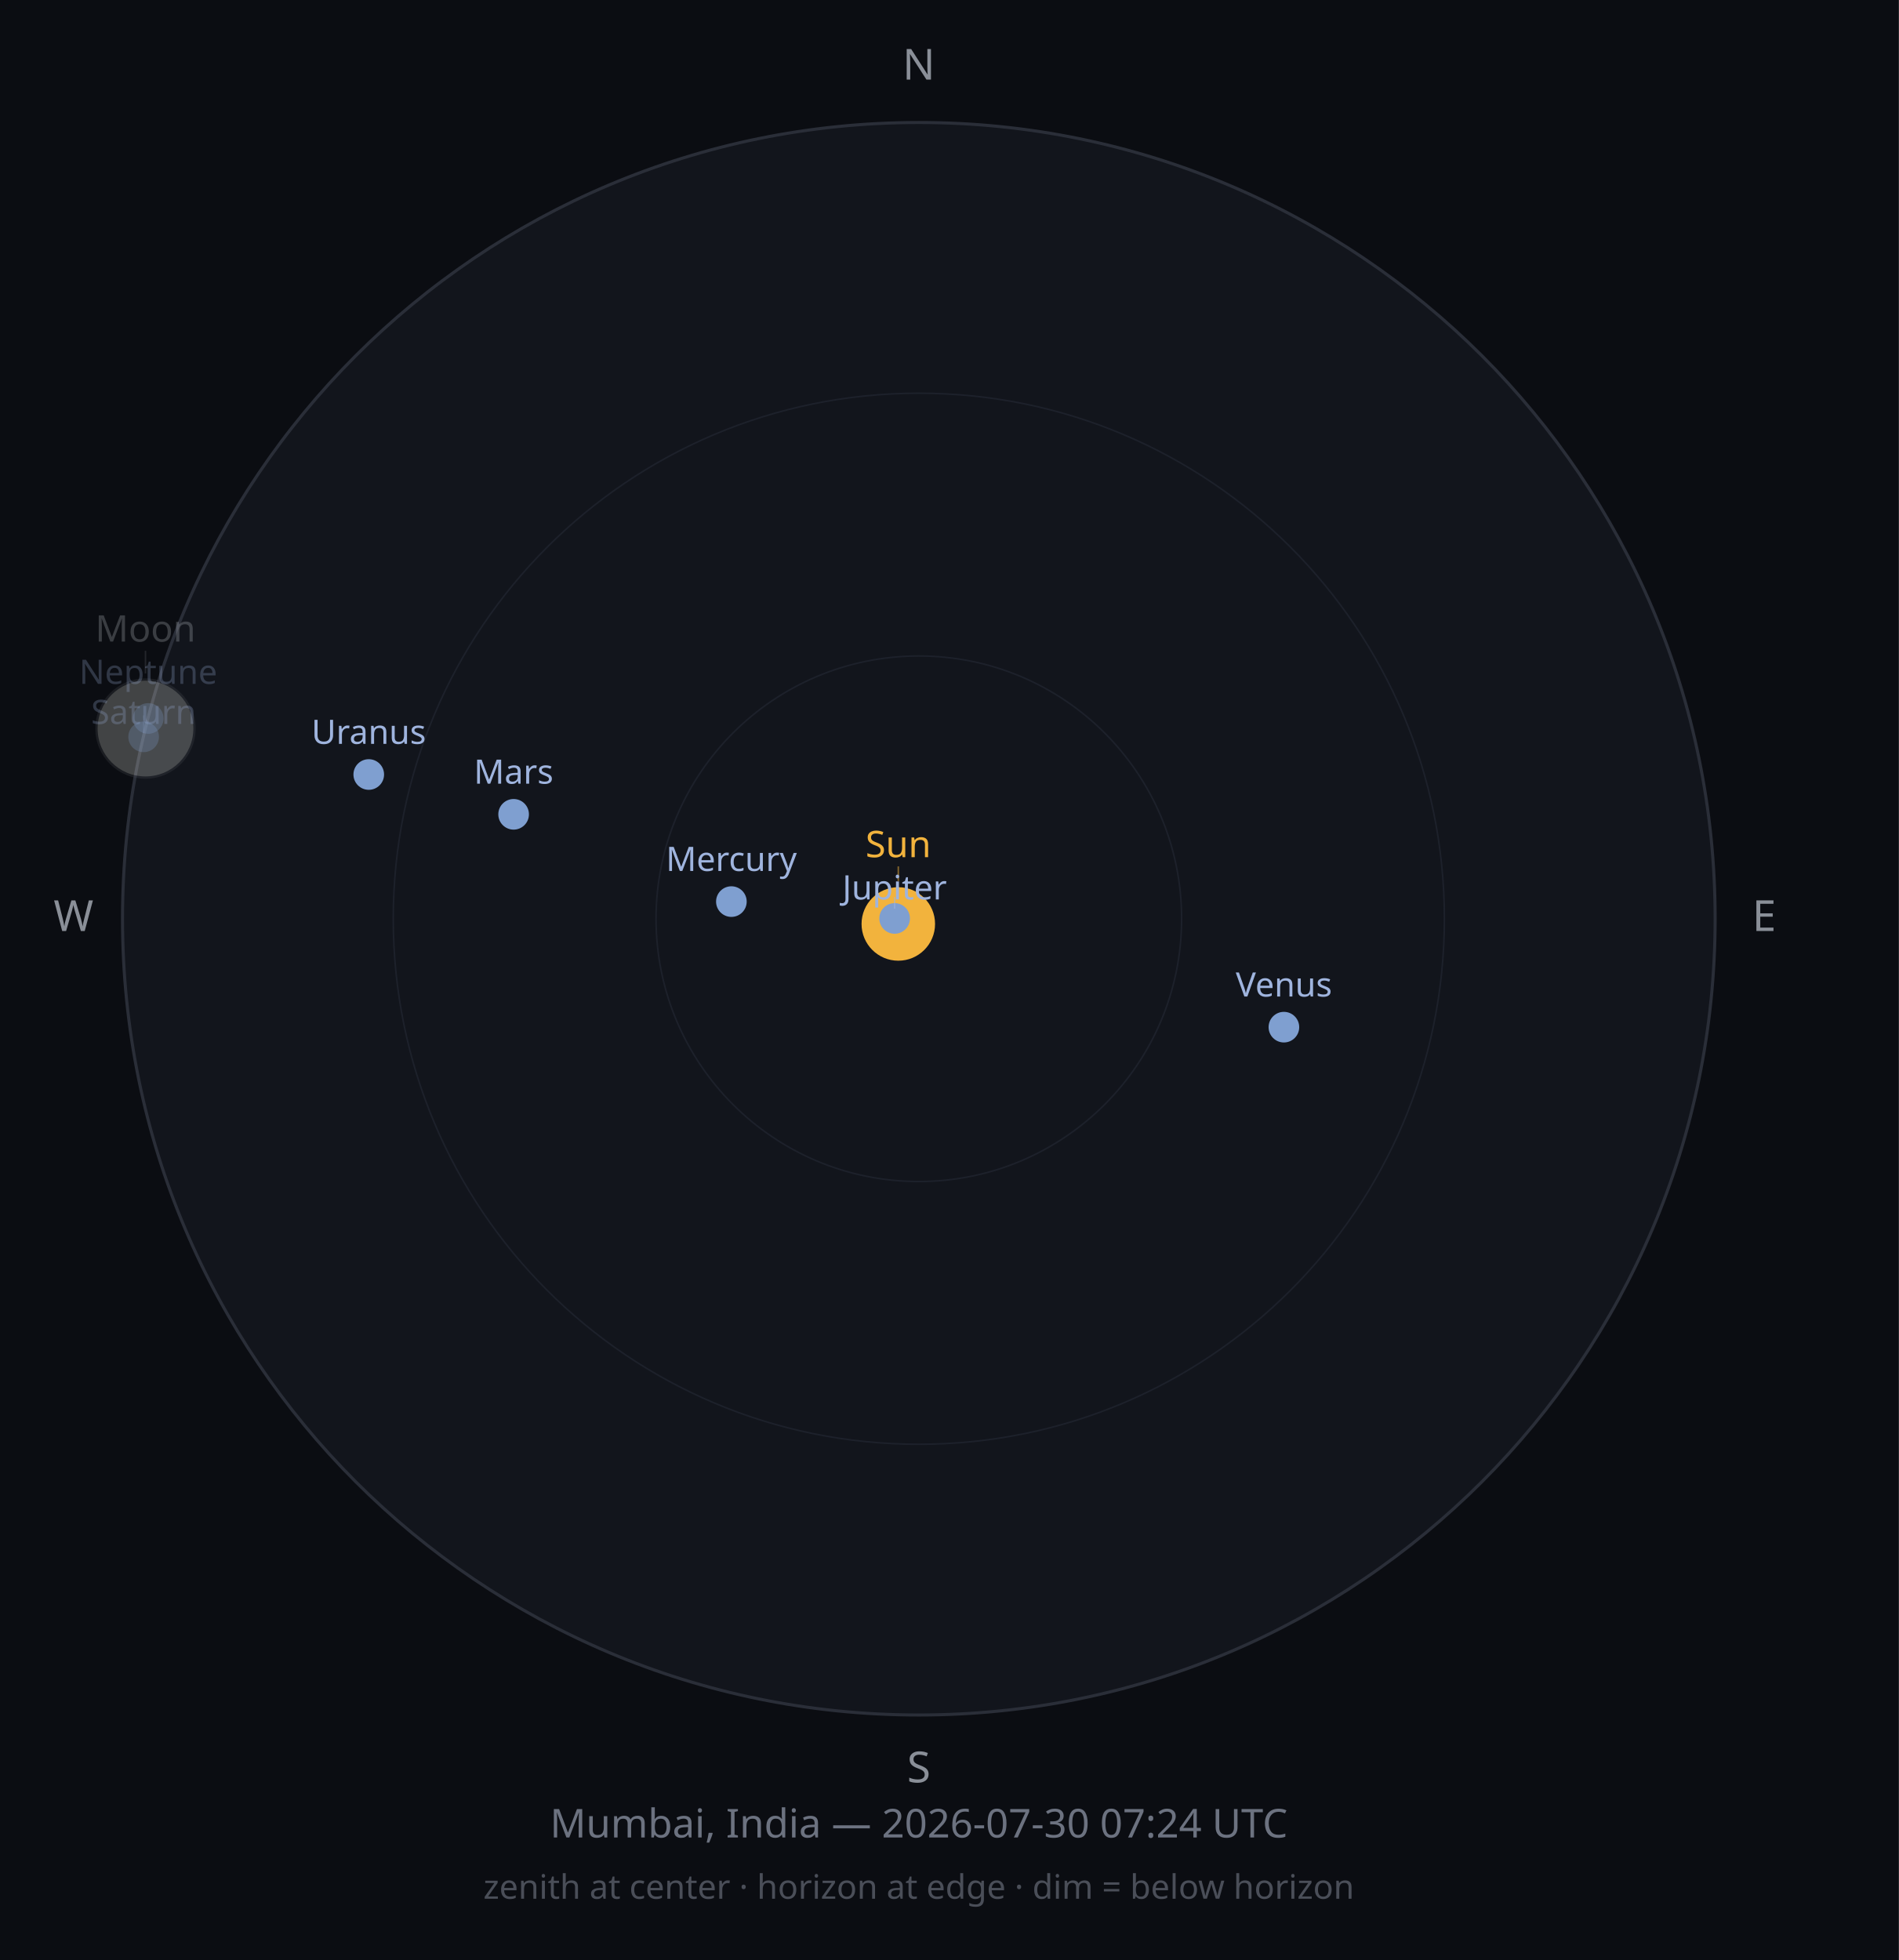
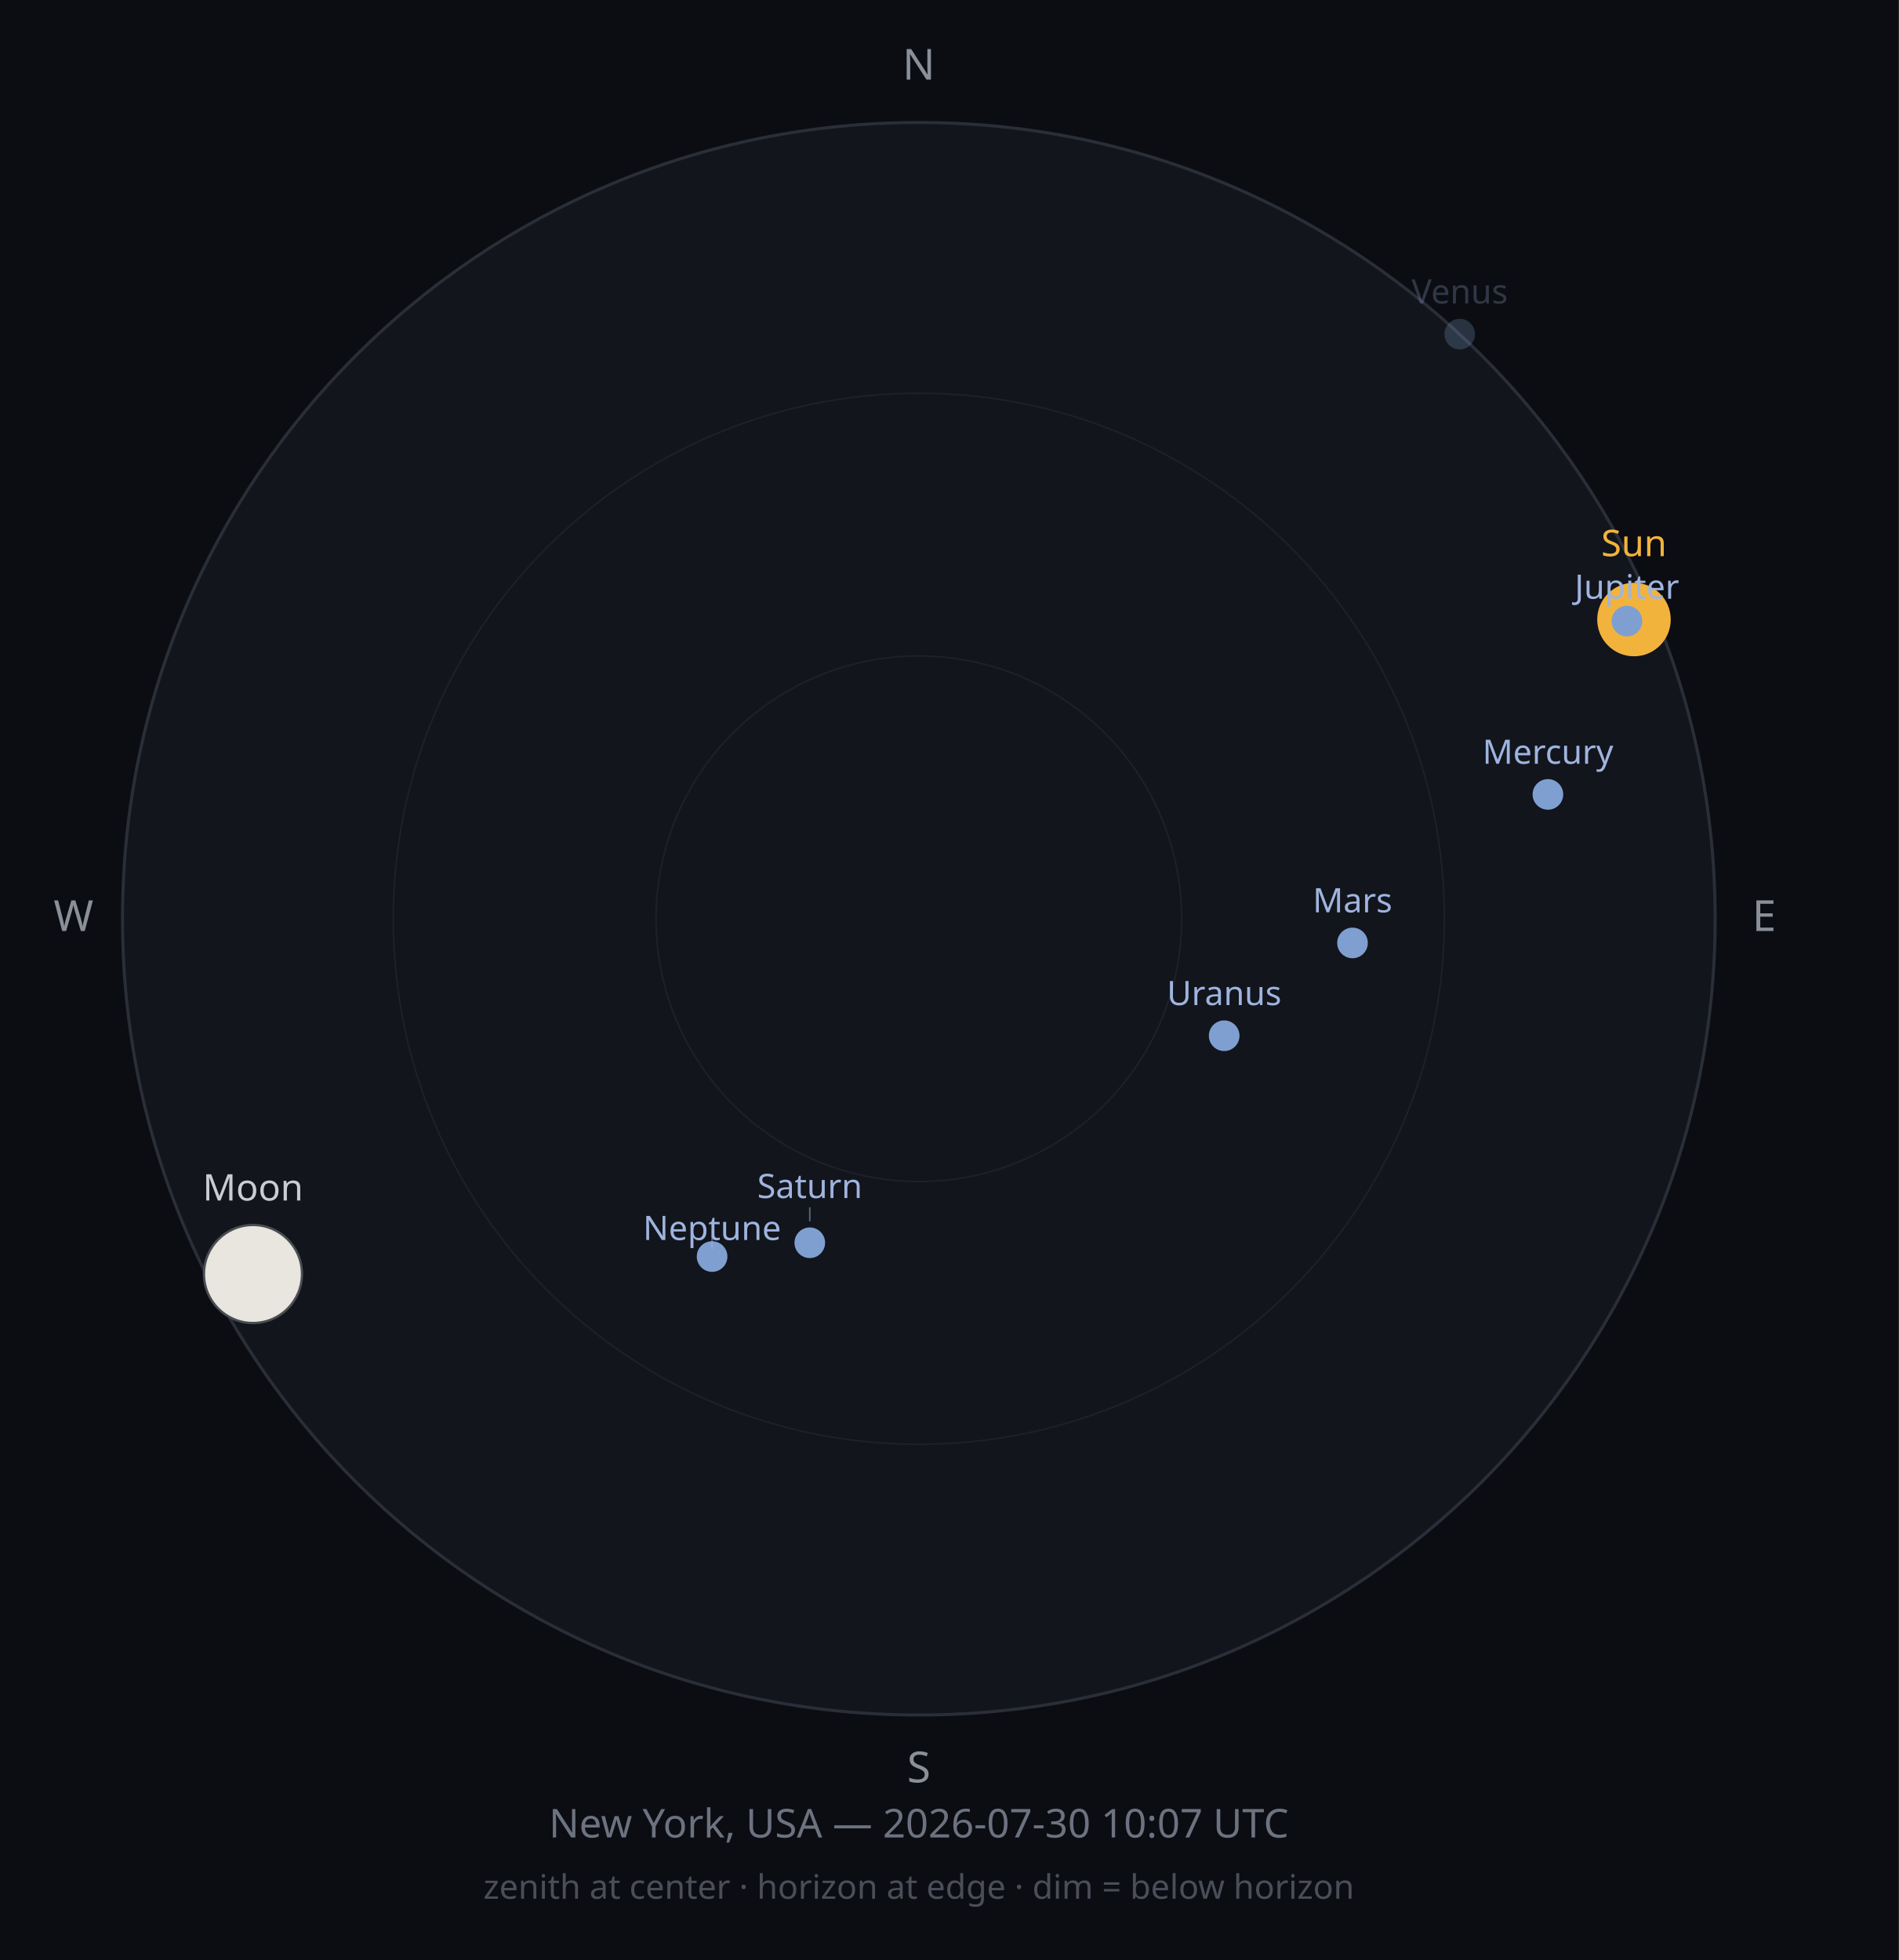
<svg xmlns="http://www.w3.org/2000/svg" width="620" height="640" viewBox="0 0 620 640">
  <rect width="620" height="640" fill="#0B0D12" />
  <circle cx="300" cy="300" r="260" fill="#12151C" stroke="#2A2E38" stroke-width="1" />
  <circle cx="300" cy="300" r="171.6" fill="none" stroke="#1D212B" stroke-width="0.5" />
  <circle cx="300" cy="300" r="85.8" fill="none" stroke="#1D212B" stroke-width="0.5" />
  <text x="300" y="26" font-size="14" fill="#8A8F98" text-anchor="middle" font-family="sans-serif">N</text>
  <text x="576" y="304" font-size="14" fill="#8A8F98" text-anchor="middle" font-family="sans-serif">E</text>
  <text x="300" y="582" font-size="14" fill="#8A8F98" text-anchor="middle" font-family="sans-serif">S</text>
  <text x="24" y="304" font-size="14" fill="#8A8F98" text-anchor="middle" font-family="sans-serif">W</text>
-   <circle cx="293.3" cy="301.7" r="12" fill="#F2B33D" opacity="1" />
-   <line x1="293.3" y1="287.7" x2="293.3" y2="282.9" stroke="#F2B33D" stroke-width="0.5" opacity="0.50" />
-   <text x="293.3" y="279.9" font-size="12" fill="#F2B33D" opacity="1" text-anchor="middle" font-family="sans-serif">Sun</text>
-   <g opacity="0.25">
-     <circle cx="47.5" cy="237.9" r="16" fill="#2B2E33" />
-     <path d="M47.526,221.896 A16,16 0 0,0 47.526,253.896 A15.844,16 0 0,0 47.526,221.896 Z" fill="#E8E6DE" />
-     <circle cx="47.5" cy="237.9" r="16" fill="none" stroke="#4A4D52" stroke-width="0.75" />
+   <circle cx="533.5" cy="202.3" r="12" fill="#F2B33D" opacity="1" />
+   <text x="533.5" y="181.6" font-size="12" fill="#F2B33D" opacity="1" text-anchor="middle" font-family="sans-serif">Sun</text>
+   <g opacity="1">
+     <circle cx="82.6" cy="416.0" r="16" fill="#2B2E33" />
+     <path d="M82.598,399.964 A16,16 0 0,0 82.598,431.964 A15.792,16 0 0,0 82.598,399.964 Z" fill="#E8E6DE" />
+     <circle cx="82.6" cy="416.0" r="16" fill="none" stroke="#4A4D52" stroke-width="0.75" />
  </g>
-   <line x1="47.5" y1="219.9" x2="47.5" y2="212.5" stroke="#C9CDD3" stroke-width="0.5" opacity="0.13" />
-   <text x="47.5" y="209.5" font-size="12" fill="#C9CDD3" opacity="0.25" text-anchor="middle" font-family="sans-serif">Moon</text>
-   <circle cx="238.8" cy="294.4" r="5" fill="#7F9FD0" opacity="1" />
-   <text x="238.8" y="284.4" font-size="11" fill="#9FB4DE" opacity="1" text-anchor="middle" font-family="sans-serif">Mercury</text>
-   <circle cx="419.2" cy="335.4" r="5" fill="#7F9FD0" opacity="1" />
-   <text x="419.2" y="325.4" font-size="11" fill="#9FB4DE" opacity="1" text-anchor="middle" font-family="sans-serif">Venus</text>
-   <circle cx="167.7" cy="265.9" r="5" fill="#7F9FD0" opacity="1" />
-   <text x="167.7" y="255.9" font-size="11" fill="#9FB4DE" opacity="1" text-anchor="middle" font-family="sans-serif">Mars</text>
-   <circle cx="292.1" cy="299.9" r="5" fill="#7F9FD0" opacity="1" />
-   <line x1="292.1" y1="292.9" x2="292.1" y2="296.7" stroke="#9FB4DE" stroke-width="0.5" opacity="0.50" />
-   <text x="292.1" y="293.7" font-size="11" fill="#9FB4DE" opacity="1" text-anchor="middle" font-family="sans-serif">Jupiter</text>
-   <circle cx="46.9" cy="240.6" r="5" fill="#7F9FD0" opacity="0.25" />
-   <line x1="46.9" y1="233.6" x2="46.9" y2="239.4" stroke="#9FB4DE" stroke-width="0.5" opacity="0.13" />
-   <text x="46.9" y="236.4" font-size="11" fill="#9FB4DE" opacity="0.25" text-anchor="middle" font-family="sans-serif">Saturn</text>
-   <circle cx="120.4" cy="252.9" r="5" fill="#7F9FD0" opacity="1" />
-   <text x="120.4" y="242.9" font-size="11" fill="#9FB4DE" opacity="1" text-anchor="middle" font-family="sans-serif">Uranus</text>
-   <circle cx="48.4" cy="234.6" r="5" fill="#7F9FD0" opacity="0.25" />
-   <text x="48.4" y="223.3" font-size="11" fill="#9FB4DE" opacity="0.25" text-anchor="middle" font-family="sans-serif">Neptune</text>
-   <text x="300" y="600" font-size="13" fill="#6C7280" text-anchor="middle" font-family="sans-serif">Mumbai, India — 2026-07-30 07:24 UTC</text>
+   <text x="82.6" y="392.0" font-size="12" fill="#C9CDD3" opacity="1" text-anchor="middle" font-family="sans-serif">Moon</text>
+   <circle cx="505.4" cy="259.4" r="5" fill="#7F9FD0" opacity="1" />
+   <text x="505.4" y="249.4" font-size="11" fill="#9FB4DE" opacity="1" text-anchor="middle" font-family="sans-serif">Mercury</text>
+   <circle cx="476.6" cy="109.1" r="5" fill="#7F9FD0" opacity="0.25" />
+   <text x="476.6" y="99.1" font-size="11" fill="#9FB4DE" opacity="0.25" text-anchor="middle" font-family="sans-serif">Venus</text>
+   <circle cx="441.6" cy="307.9" r="5" fill="#7F9FD0" opacity="1" />
+   <text x="441.6" y="297.9" font-size="11" fill="#9FB4DE" opacity="1" text-anchor="middle" font-family="sans-serif">Mars</text>
+   <circle cx="531.2" cy="202.8" r="5" fill="#7F9FD0" opacity="1" />
+   <text x="531.2" y="195.5" font-size="11" fill="#9FB4DE" opacity="1" text-anchor="middle" font-family="sans-serif">Jupiter</text>
+   <circle cx="264.4" cy="405.8" r="5" fill="#7F9FD0" opacity="1" />
+   <line x1="264.4" y1="398.8" x2="264.4" y2="394.2" stroke="#9FB4DE" stroke-width="0.5" opacity="0.50" />
+   <text x="264.4" y="391.2" font-size="11" fill="#9FB4DE" opacity="1" text-anchor="middle" font-family="sans-serif">Saturn</text>
+   <circle cx="399.7" cy="338.2" r="5" fill="#7F9FD0" opacity="1" />
+   <text x="399.7" y="328.2" font-size="11" fill="#9FB4DE" opacity="1" text-anchor="middle" font-family="sans-serif">Uranus</text>
+   <circle cx="232.5" cy="410.3" r="5" fill="#7F9FD0" opacity="1" />
+   <line x1="232.5" y1="403.3" x2="232.5" y2="407.9" stroke="#9FB4DE" stroke-width="0.5" opacity="0.50" />
+   <text x="232.5" y="404.9" font-size="11" fill="#9FB4DE" opacity="1" text-anchor="middle" font-family="sans-serif">Neptune</text>
+   <text x="300" y="600" font-size="13" fill="#6C7280" text-anchor="middle" font-family="sans-serif">New York, USA — 2026-07-30 10:07 UTC</text>
  <text x="300" y="620" font-size="11" fill="#4A4E58" text-anchor="middle" font-family="sans-serif">zenith at center · horizon at edge · dim = below horizon</text>
</svg>
